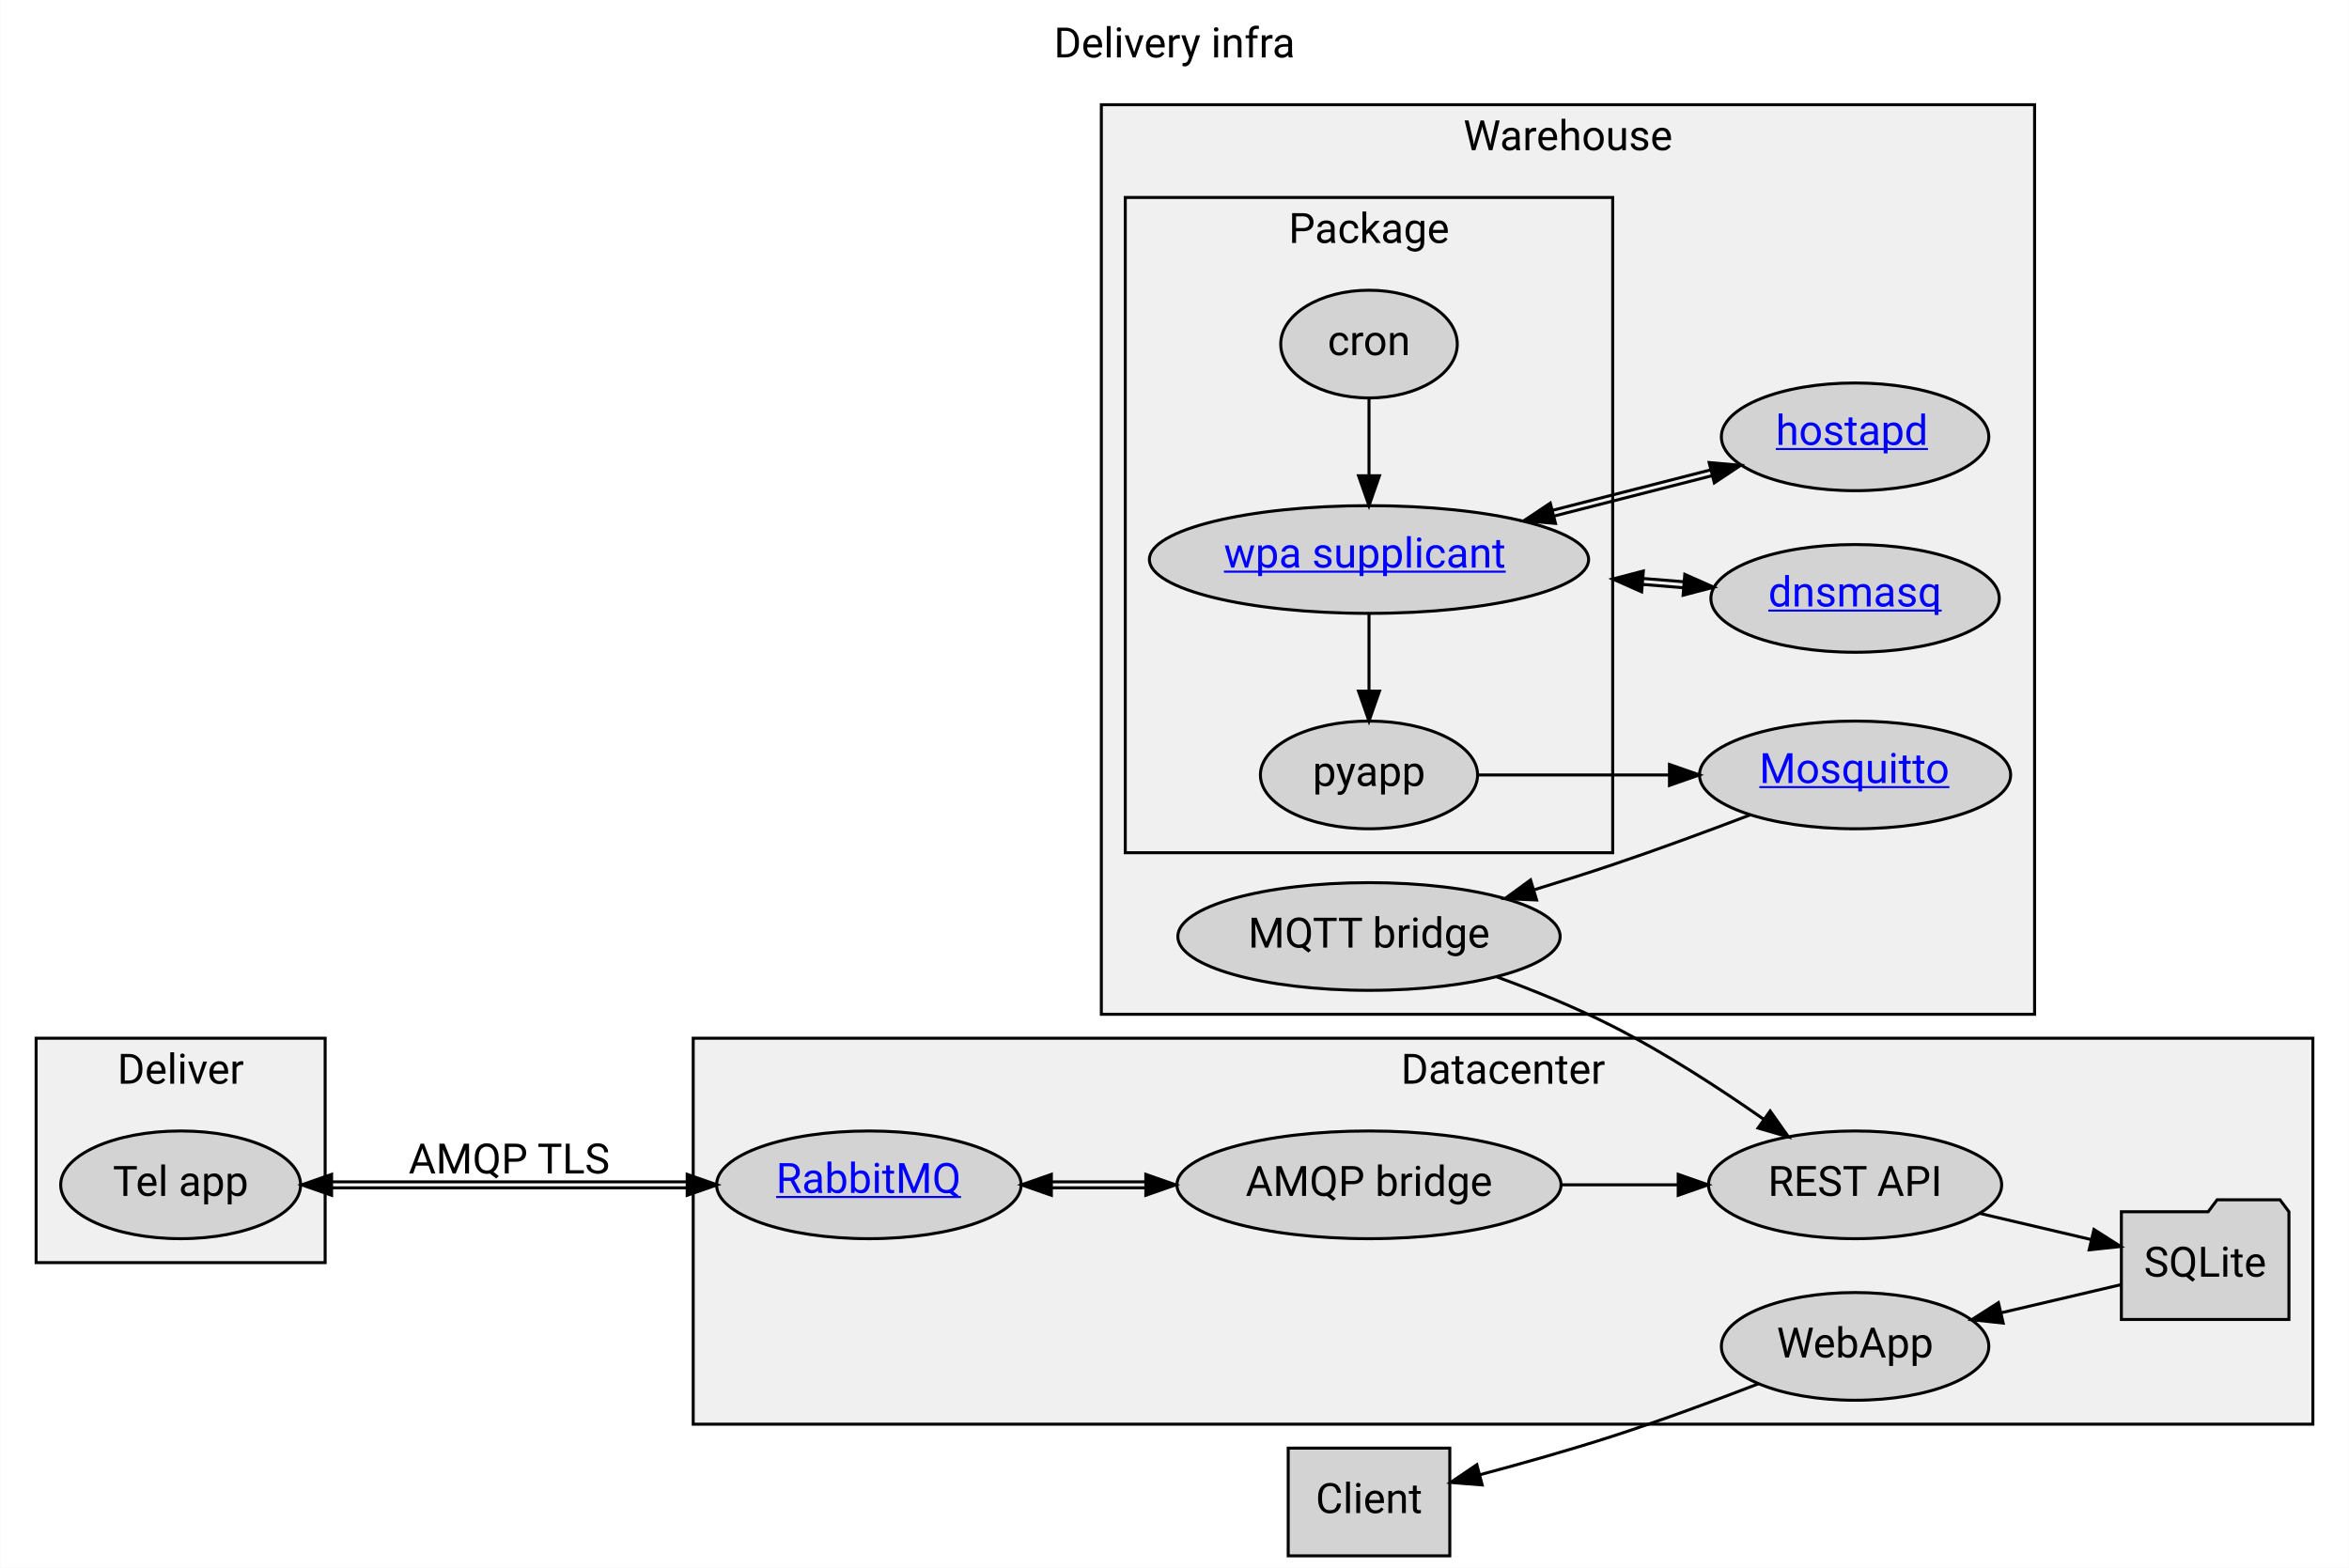
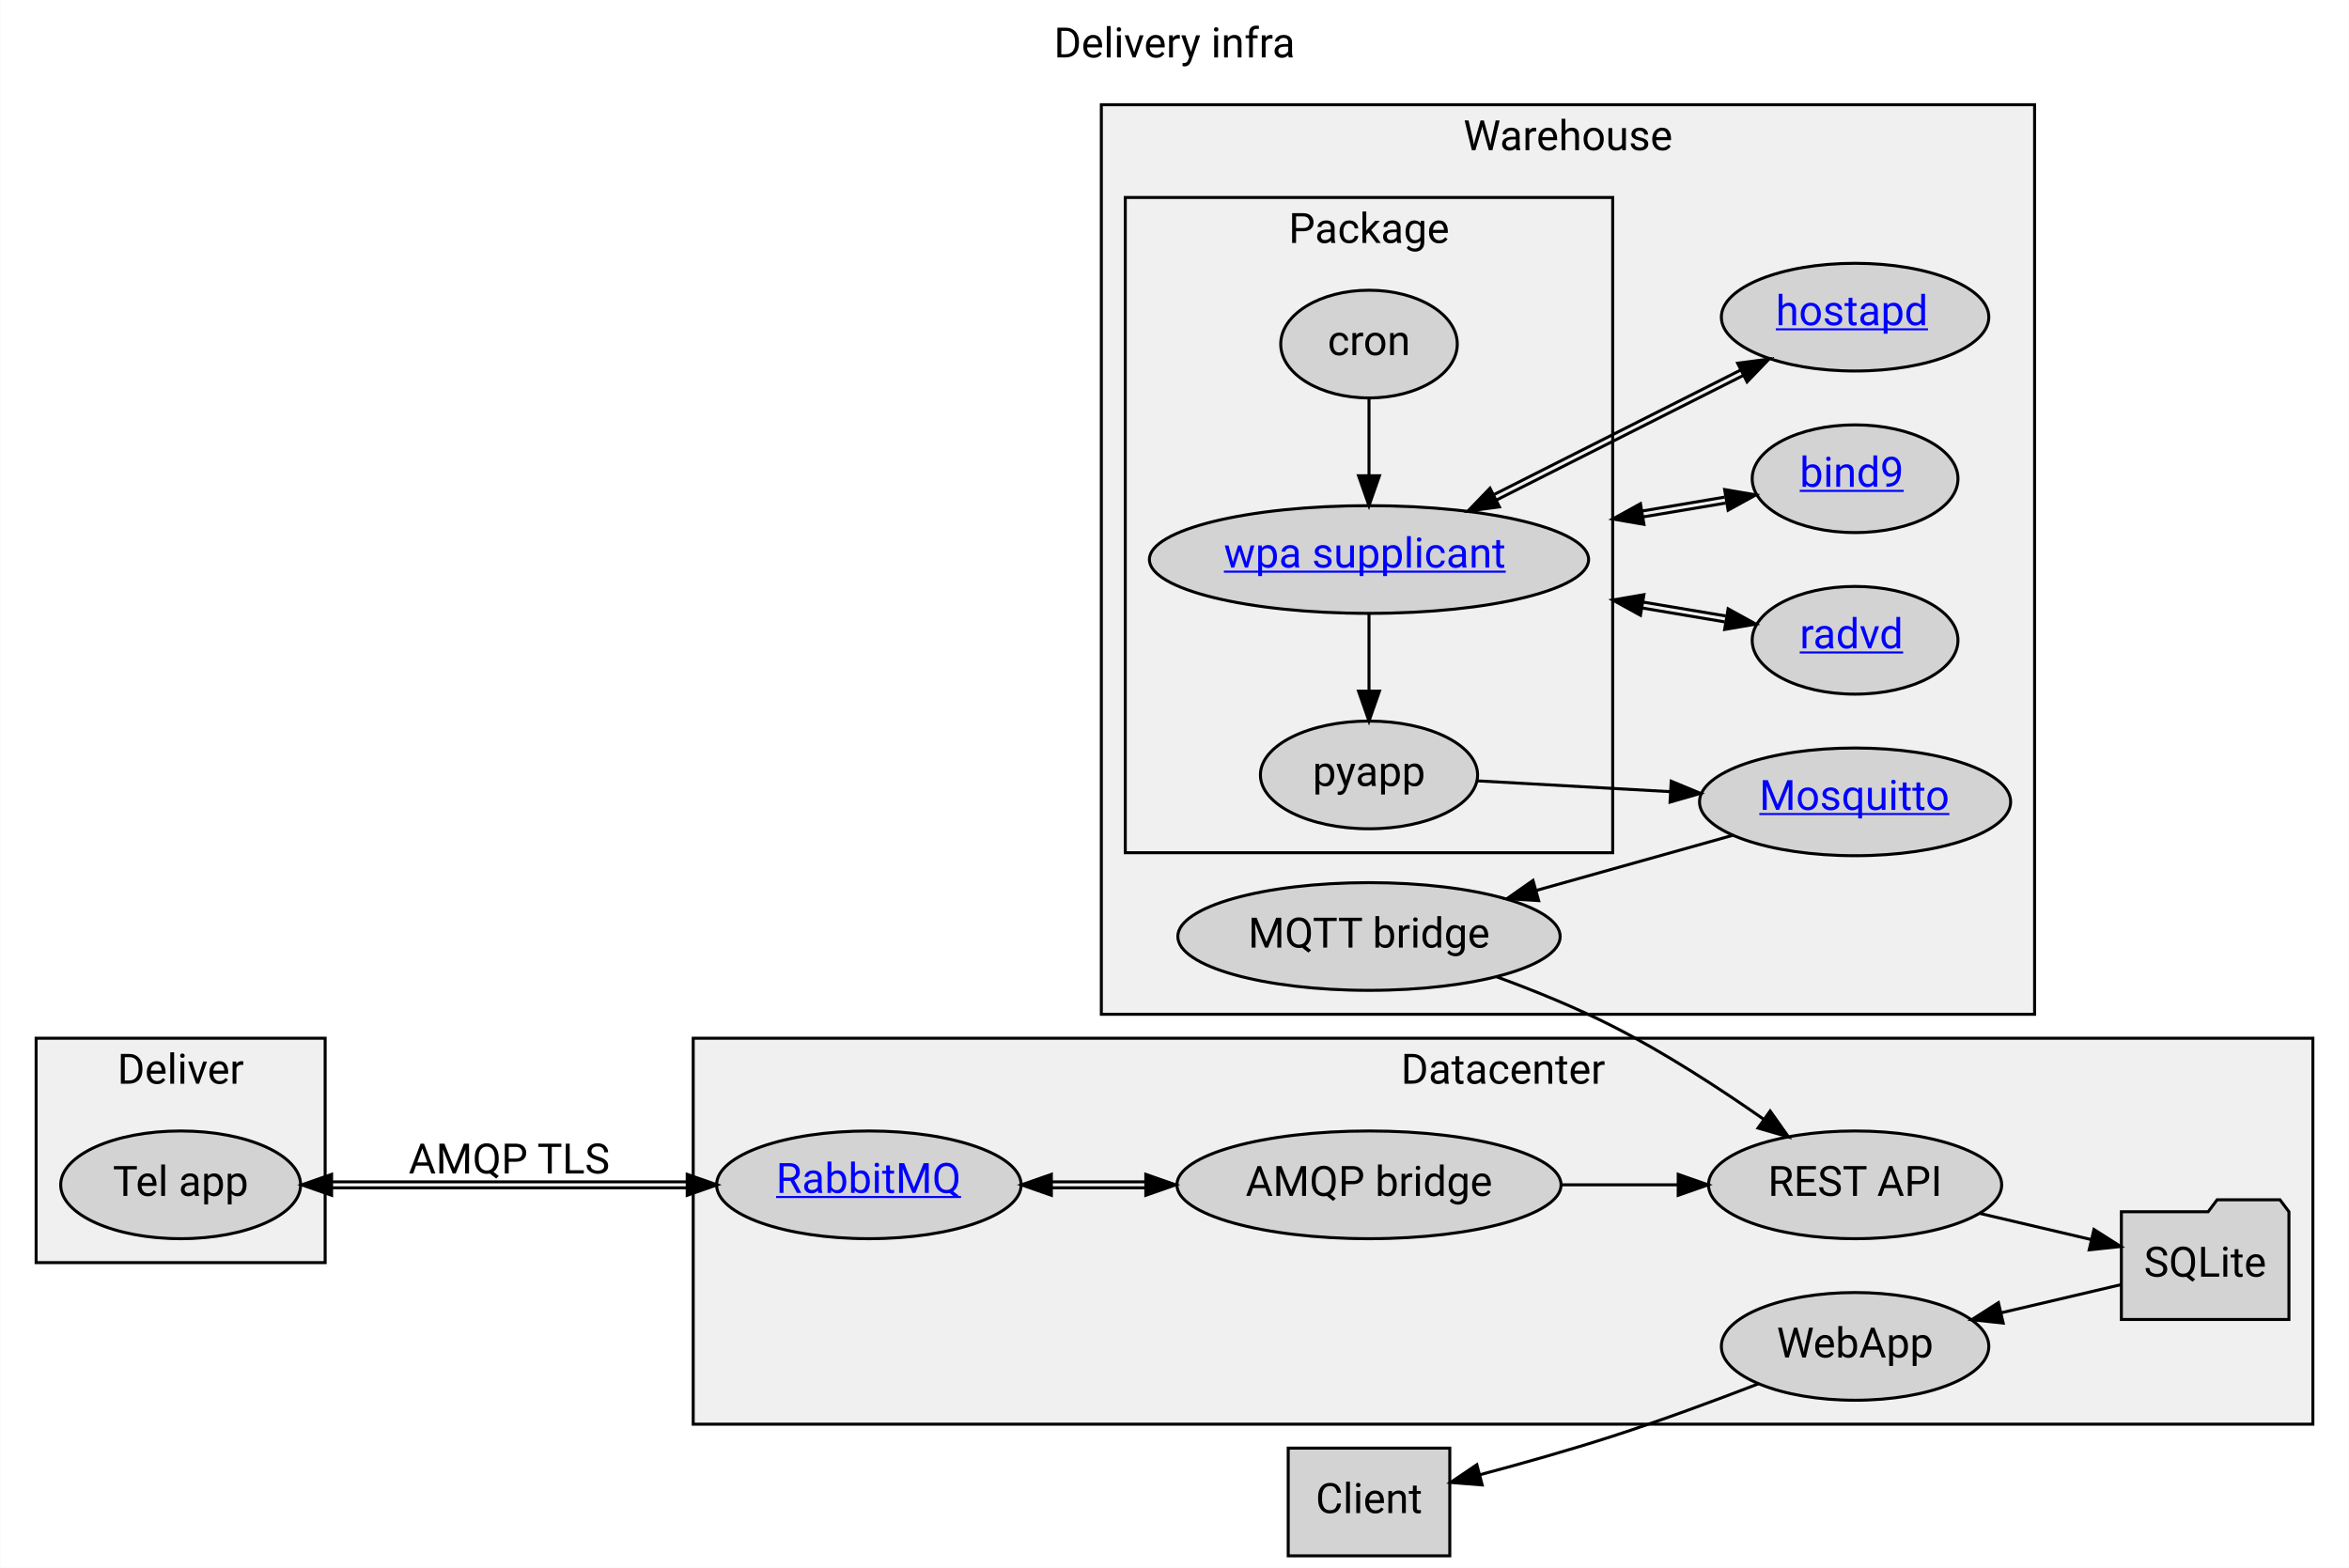
<svg xmlns="http://www.w3.org/2000/svg" xmlns:xlink="http://www.w3.org/1999/xlink" width="785pt" height="524pt" viewBox="0.00 0.00 784.86 524.00">
  <g id="graph0" class="graph" transform="scale(1 1) rotate(0) translate(4 520)">
    <g id="a_graph0">
      <a xlink:title=" ">
        <polygon fill="white" stroke="none" points="-4,4 -4,-520 780.86,-520 780.86,4 -4,4" />
        <text text-anchor="middle" x="388.43" y="-500.8" font-family="'Roboto', sans-serif" font-size="14.00">Delivery infra</text>
      </a>
    </g>
    <g id="clust1" class="cluster">
      <g id="a_clust1">
        <a xlink:title=" ">
          <polygon fill="#f0f0f0" stroke="black" points="227.59,-44 227.59,-173 768.86,-173 768.86,-44 227.59,-44" />
          <text text-anchor="middle" x="498.23" y="-157.8" font-family="'Roboto', sans-serif" font-size="14.00">Datacenter</text>
        </a>
      </g>
    </g>
    <g id="clust2" class="cluster">
      <g id="a_clust2">
        <a xlink:title=" ">
          <polygon fill="#f0f0f0" stroke="black" points="363.98,-181 363.98,-485 675.86,-485 675.86,-181 363.98,-181" />
          <text text-anchor="middle" x="519.92" y="-469.8" font-family="'Roboto', sans-serif" font-size="14.00">Warehouse</text>
        </a>
      </g>
    </g>
    <g id="clust3" class="cluster">
      <g id="a_clust3">
        <a xlink:title=" ">
          <polygon fill="#f0f0f0" stroke="black" points="371.98,-235 371.98,-454 534.87,-454 534.87,-235 371.98,-235" />
          <text text-anchor="middle" x="453.43" y="-438.8" font-family="'Roboto', sans-serif" font-size="14.00">Package</text>
        </a>
      </g>
    </g>
    <g id="clust4" class="cluster">
      <g id="a_clust4">
        <a xlink:title=" ">
          <polygon fill="#f0f0f0" stroke="black" points="8,-98 8,-173 104.59,-173 104.59,-98 8,-98" />
          <text text-anchor="middle" x="56.3" y="-157.8" font-family="'Roboto', sans-serif" font-size="14.00">Deliver</text>
        </a>
      </g>
    </g>
    <g id="node1" class="node">
      <g id="a_node1">
        <a xlink:href="https://www.rabbitmq.com/" xlink:title=" " target="_top">
          <ellipse fill="lightgrey" stroke="black" cx="286.29" cy="-124" rx="50.89" ry="18" />
          <text text-anchor="start" x="255.29" y="-121.3" font-family="'Roboto', sans-serif" text-decoration="underline" font-size="14.00" fill="blue">RabbitMQ</text>
        </a>
      </g>
    </g>
    <g id="node2" class="node">
      <g id="a_node2">
        <a xlink:title=" ">
          <ellipse fill="lightgrey" stroke="black" cx="453.43" cy="-124" rx="64.19" ry="18" />
          <text text-anchor="middle" x="453.43" y="-120.3" font-family="'Roboto', sans-serif" font-size="14.00">AMQP bridge</text>
        </a>
      </g>
    </g>
-     <g id="edge10" class="edge">
-       <g id="a_edge10">
+     <g id="edge11" class="edge">
+       <g id="a_edge11">
        <a xlink:title=" ">
          <path fill="none" stroke="black" d="M347.4,-123C357.51,-123 368.1,-123 378.51,-123" />
          <path fill="none" stroke="black" d="M347.4,-125C357.51,-125 368.1,-125 378.51,-125" />
          <polygon fill="black" stroke="black" points="347.28,-120.5 337.28,-124 347.28,-127.5 347.28,-120.5" />
          <polygon fill="black" stroke="black" points="378.84,-127.5 388.84,-124 378.84,-120.5 378.84,-127.5" />
        </a>
      </g>
    </g>
    <g id="node4" class="node">
      <g id="a_node4">
        <a xlink:title=" ">
          <ellipse fill="lightgrey" stroke="black" cx="615.87" cy="-124" rx="48.99" ry="18" />
          <text text-anchor="middle" x="615.87" y="-120.3" font-family="'Roboto', sans-serif" font-size="14.00">REST API</text>
        </a>
      </g>
    </g>
-     <g id="edge11" class="edge">
-       <g id="a_edge11">
+     <g id="edge12" class="edge">
+       <g id="a_edge12">
        <a xlink:title=" ">
          <path fill="none" stroke="black" d="M517.84,-124C530.56,-124 543.88,-124 556.43,-124" />
          <polygon fill="black" stroke="black" points="556.76,-127.5 566.76,-124 556.76,-120.5 556.76,-127.5" />
        </a>
      </g>
    </g>
    <g id="node3" class="node">
      <g id="a_node3">
        <a xlink:title=" ">
          <polygon fill="lightgrey" stroke="black" points="760.86,-115 757.86,-119 736.86,-119 733.86,-115 704.86,-115 704.86,-79 760.86,-79 760.86,-115" />
          <text text-anchor="middle" x="732.86" y="-93.3" font-family="'Roboto', sans-serif" font-size="14.00">SQLite</text>
        </a>
      </g>
    </g>
-     <g id="edge8" class="edge">
-       <g id="a_edge8">
+     <g id="edge9" class="edge">
+       <g id="a_edge9">
        <a xlink:title=" ">
          <path fill="none" stroke="black" d="M657.41,-114.48C669.51,-111.64 682.72,-108.54 694.6,-105.75" />
          <polygon fill="black" stroke="black" points="695.7,-109.08 704.64,-103.39 694.1,-102.27 695.7,-109.08" />
        </a>
      </g>
    </g>
    <g id="node5" class="node">
      <g id="a_node5">
        <a xlink:title=" ">
          <ellipse fill="lightgrey" stroke="black" cx="615.87" cy="-70" rx="44.69" ry="18" />
          <text text-anchor="middle" x="615.87" y="-66.3" font-family="'Roboto', sans-serif" font-size="14.00">WebApp</text>
        </a>
      </g>
    </g>
-     <g id="edge9" class="edge">
-       <g id="a_edge9">
+     <g id="edge10" class="edge">
+       <g id="a_edge10">
        <a xlink:title=" ">
          <path fill="none" stroke="black" d="M664.65,-81.22C678.37,-84.44 692.85,-87.84 704.84,-90.66" />
          <polygon fill="black" stroke="black" points="665.37,-77.79 654.84,-78.92 663.77,-84.61 665.37,-77.79" />
        </a>
      </g>
    </g>
    <g id="node6" class="node">
      <g id="a_node6">
        <a xlink:href="https://www.mosquitto.org/" xlink:title=" " target="_top">
-           <ellipse fill="lightgrey" stroke="black" cx="615.87" cy="-261" rx="51.99" ry="18" />
-           <text text-anchor="start" x="583.87" y="-258.3" font-family="'Roboto', sans-serif" text-decoration="underline" font-size="14.00" fill="blue">Mosquitto</text>
+           <ellipse fill="lightgrey" stroke="black" cx="615.87" cy="-252" rx="51.99" ry="18" />
+           <text text-anchor="start" x="583.87" y="-249.3" font-family="'Roboto', sans-serif" text-decoration="underline" font-size="14.00" fill="blue">Mosquitto</text>
+         </a>
+       </g>
+     </g>
+     <g id="node10" class="node">
+       <g id="a_node10">
+         <a xlink:title=" ">
+           <ellipse fill="lightgrey" stroke="black" cx="453.43" cy="-207" rx="63.89" ry="18" />
+           <text text-anchor="middle" x="453.43" y="-203.3" font-family="'Roboto', sans-serif" font-size="14.00">MQTT bridge</text>
+         </a>
+       </g>
+     </g>
+     <g id="edge7" class="edge">
+       <g id="a_edge7">
+         <a xlink:title=" ">
+           <path fill="none" stroke="black" d="M575,-240.82C555.14,-235.25 530.83,-228.43 509.24,-222.37" />
+           <polygon fill="black" stroke="black" points="510.12,-218.99 499.55,-219.65 508.23,-225.73 510.12,-218.99" />
+         </a>
+       </g>
+     </g>
+     <g id="node7" class="node">
+       <g id="a_node7">
+         <a xlink:href="https://radvd.litech.org/" xlink:title=" " target="_top">
+           <ellipse fill="lightgrey" stroke="black" cx="615.87" cy="-306" rx="34.39" ry="18" />
+           <text text-anchor="start" x="597.37" y="-303.3" font-family="'Roboto', sans-serif" text-decoration="underline" font-size="14.00" fill="blue">radvd</text>
+         </a>
+       </g>
+     </g>
+     <g id="node8" class="node">
+       <g id="a_node8">
+         <a xlink:href="https://www.isc.org/bind/" xlink:title=" " target="_top">
+           <ellipse fill="lightgrey" stroke="black" cx="615.87" cy="-360" rx="34.39" ry="18" />
+           <text text-anchor="start" x="597.37" y="-357.3" font-family="'Roboto', sans-serif" text-decoration="underline" font-size="14.00" fill="blue">bind9</text>
        </a>
      </g>
    </g>
    <g id="node9" class="node">
      <g id="a_node9">
-         <a xlink:title=" ">
-           <ellipse fill="lightgrey" stroke="black" cx="453.43" cy="-207" rx="63.89" ry="18" />
-           <text text-anchor="middle" x="453.43" y="-203.3" font-family="'Roboto', sans-serif" font-size="14.00">MQTT bridge</text>
+         <a xlink:href="https://w1.fi/hostapd/" xlink:title=" " target="_top">
+           <ellipse fill="lightgrey" stroke="black" cx="615.87" cy="-414" rx="44.69" ry="18" />
+           <text text-anchor="start" x="589.37" y="-411.3" font-family="'Roboto', sans-serif" text-decoration="underline" font-size="14.00" fill="blue">hostapd</text>
+         </a>
+       </g>
+     </g>
+     <g id="edge8" class="edge">
+       <g id="a_edge8">
+         <a xlink:title=" ">
+           <path fill="none" stroke="black" d="M496.13,-193.5C508.83,-188.85 522.65,-183.22 534.87,-177 552.37,-168.09 570.71,-156.15 585.41,-145.86" />
+           <polygon fill="black" stroke="black" points="587.49,-148.67 593.61,-140.02 583.44,-142.97 587.49,-148.67" />
+         </a>
+       </g>
+     </g>
+     <g id="node11" class="node">
+       <g id="a_node11">
+         <a xlink:title=" ">
+           <ellipse fill="lightgrey" stroke="black" cx="453.43" cy="-261" rx="36.29" ry="18" />
+           <text text-anchor="middle" x="453.43" y="-257.3" font-family="'Roboto', sans-serif" font-size="14.00">pyapp</text>
        </a>
      </g>
    </g>
    <g id="edge6" class="edge">
      <g id="a_edge6">
        <a xlink:title=" ">
-           <path fill="none" stroke="black" d="M580.79,-247.63C566.66,-242.24 550.05,-236.11 534.87,-231 526.44,-228.17 517.46,-225.32 508.66,-222.63" />
-           <polygon fill="black" stroke="black" points="509.44,-219.2 498.86,-219.66 507.42,-225.9 509.44,-219.2" />
-         </a>
-       </g>
-     </g>
-     <g id="node7" class="node">
-       <g id="a_node7">
-         <a xlink:href="https://thekelleys.org.uk/dnsmasq/doc.html" xlink:title=" " target="_top">
-           <ellipse fill="lightgrey" stroke="black" cx="615.87" cy="-320" rx="48.19" ry="18" />
-           <text text-anchor="start" x="586.87" y="-317.3" font-family="'Roboto', sans-serif" text-decoration="underline" font-size="14.00" fill="blue">dnsmasq</text>
-         </a>
-       </g>
-     </g>
-     <g id="node8" class="node">
-       <g id="a_node8">
-         <a xlink:href="https://w1.fi/hostapd/" xlink:title=" " target="_top">
-           <ellipse fill="lightgrey" stroke="black" cx="615.87" cy="-374" rx="44.69" ry="18" />
-           <text text-anchor="start" x="589.37" y="-371.3" font-family="'Roboto', sans-serif" text-decoration="underline" font-size="14.00" fill="blue">hostapd</text>
-         </a>
-       </g>
-     </g>
-     <g id="edge7" class="edge">
-       <g id="a_edge7">
-         <a xlink:title=" ">
-           <path fill="none" stroke="black" d="M496.13,-193.5C508.83,-188.85 522.65,-183.22 534.87,-177 552.37,-168.09 570.71,-156.15 585.41,-145.86" />
-           <polygon fill="black" stroke="black" points="587.49,-148.67 593.61,-140.02 583.44,-142.97 587.49,-148.67" />
-         </a>
-       </g>
-     </g>
-     <g id="node10" class="node">
-       <g id="a_node10">
-         <a xlink:title=" ">
-           <ellipse fill="lightgrey" stroke="black" cx="453.43" cy="-261" rx="36.29" ry="18" />
-           <text text-anchor="middle" x="453.43" y="-257.3" font-family="'Roboto', sans-serif" font-size="14.00">pyapp</text>
-         </a>
-       </g>
-     </g>
-     <g id="edge5" class="edge">
-       <g id="a_edge5">
-         <a xlink:title=" ">
-           <path fill="none" stroke="black" d="M490.03,-261C508.76,-261 532.25,-261 553.78,-261" />
-           <polygon fill="black" stroke="black" points="553.84,-264.5 563.84,-261 553.84,-257.5 553.84,-264.5" />
-         </a>
-       </g>
-     </g>
-     <g id="node11" class="node">
-       <g id="a_node11">
+           <path fill="none" stroke="black" d="M489.64,-259.02C508.51,-257.97 532.3,-256.63 554.06,-255.41" />
+           <polygon fill="black" stroke="black" points="554.43,-258.9 564.21,-254.84 554.03,-251.91 554.43,-258.9" />
+         </a>
+       </g>
+     </g>
+     <g id="node12" class="node">
+       <g id="a_node12">
        <a xlink:title=" ">
          <ellipse fill="lightgrey" stroke="black" cx="453.43" cy="-405" rx="29.5" ry="18" />
          <text text-anchor="middle" x="453.43" y="-401.3" font-family="'Roboto', sans-serif" font-size="14.00">cron</text>
        </a>
      </g>
    </g>
-     <g id="node12" class="node">
-       <g id="a_node12">
+     <g id="node13" class="node">
+       <g id="a_node13">
        <a xlink:href="https://w1.fi/wpa_supplicant/" xlink:title=" " target="_top">
          <ellipse fill="lightgrey" stroke="black" cx="453.43" cy="-333" rx="73.39" ry="18" />
          <text text-anchor="start" x="404.93" y="-330.3" font-family="'Roboto', sans-serif" text-decoration="underline" font-size="14.00" fill="blue">wpa supplicant</text>
        </a>
      </g>
    </g>
    <g id="edge1" class="edge">
      <g id="a_edge1">
        <a xlink:title=" ">
          <path fill="none" stroke="black" d="M453.43,-386.86C453.43,-378.27 453.43,-369.68 453.43,-361.09" />
          <polygon fill="black" stroke="black" points="456.93,-361 453.43,-351 449.93,-361 456.93,-361" />
        </a>
      </g>
    </g>
    <g id="edge3" class="edge">
      <g id="a_edge3">
        <a xlink:title=" ">
-           <path fill="none" stroke="black" d="M544.9,-324.67C549.5,-324.29 554.05,-323.92 558.49,-323.56" />
-           <path fill="none" stroke="black" d="M545.06,-326.66C549.66,-326.29 554.21,-325.92 558.66,-325.56" />
-           <polygon fill="black" stroke="black" points="544.55,-322.19 534.87,-326.48 545.12,-329.16 544.55,-322.19" />
-           <polygon fill="black" stroke="black" points="558.96,-328.04 568.65,-323.74 558.4,-321.06 558.96,-328.04" />
+           <path fill="none" stroke="black" d="M544.72,-316.79C554.29,-315.18 563.66,-313.6 572.27,-312.15" />
+           <path fill="none" stroke="black" d="M545.05,-318.76C554.62,-317.15 563.99,-315.58 572.61,-314.13" />
+           <polygon fill="black" stroke="black" points="544.15,-314.35 534.87,-319.46 545.31,-321.25 544.15,-314.35" />
+           <polygon fill="black" stroke="black" points="573.44,-316.52 582.72,-311.41 572.28,-309.62 573.44,-316.52" />
+         </a>
+       </g>
+     </g>
+     <g id="edge4" class="edge">
+       <g id="a_edge4">
+         <a xlink:title=" ">
+           <path fill="none" stroke="black" d="M545.05,-347.24C554.62,-348.85 563.99,-350.42 572.61,-351.87" />
+           <path fill="none" stroke="black" d="M544.72,-349.21C554.29,-350.82 563.66,-352.4 572.27,-353.85" />
+           <polygon fill="black" stroke="black" points="545.31,-344.75 534.87,-346.54 544.15,-351.65 545.31,-344.75" />
+           <polygon fill="black" stroke="black" points="572.28,-356.38 582.72,-354.59 573.44,-349.48 572.28,-356.38" />
        </a>
      </g>
    </g>
    <g id="edge2" class="edge">
      <g id="a_edge2">
        <a xlink:title=" ">
-           <path fill="none" stroke="black" d="M515.27,-347.52C532.71,-351.97 551.46,-356.77 567.96,-360.98" />
-           <path fill="none" stroke="black" d="M514.78,-349.45C532.21,-353.91 550.97,-358.7 567.46,-362.92" />
-           <polygon fill="black" stroke="black" points="515.75,-345.06 505.19,-345.97 514.01,-351.84 515.75,-345.06" />
-           <polygon fill="black" stroke="black" points="567.1,-365.41 577.66,-364.49 568.83,-358.62 567.1,-365.41" />
-         </a>
-       </g>
-     </g>
-     <g id="edge4" class="edge">
-       <g id="a_edge4">
+           <path fill="none" stroke="black" d="M495.95,-352.84C521.44,-365.71 553.91,-382.1 578.54,-394.54" />
+           <path fill="none" stroke="black" d="M495.05,-354.63C520.54,-367.5 553,-383.89 577.64,-396.33" />
+           <polygon fill="black" stroke="black" points="497.01,-350.58 486.51,-349.2 493.86,-356.83 497.01,-350.58" />
+           <polygon fill="black" stroke="black" points="576.62,-398.61 587.12,-399.99 579.77,-392.36 576.62,-398.61" />
+         </a>
+       </g>
+     </g>
+     <g id="edge5" class="edge">
+       <g id="a_edge5">
        <a xlink:title=" ">
          <path fill="none" stroke="black" d="M453.43,-314.86C453.43,-306.27 453.43,-297.68 453.43,-289.09" />
          <polygon fill="black" stroke="black" points="456.93,-289 453.43,-279 449.93,-289 456.93,-289" />
        </a>
      </g>
    </g>
-     <g id="node13" class="node">
-       <g id="a_node13">
+     <g id="node14" class="node">
+       <g id="a_node14">
        <a xlink:title=" ">
          <ellipse fill="lightgrey" stroke="black" cx="56.3" cy="-124" rx="40.09" ry="18" />
          <text text-anchor="middle" x="56.3" y="-120.3" font-family="'Roboto', sans-serif" font-size="14.00">Tel app</text>
        </a>
      </g>
    </g>
-     <g id="edge12" class="edge">
-       <g id="a_edge12">
+     <g id="edge13" class="edge">
+       <g id="a_edge13">
        <a xlink:title=" ">
          <path fill="none" stroke="black" d="M107.1,-123C141.92,-123 188.61,-123 225.46,-123" />
          <path fill="none" stroke="black" d="M107.1,-125C141.92,-125 188.61,-125 225.46,-125" />
          <polygon fill="black" stroke="black" points="106.75,-120.5 96.75,-124 106.75,-127.5 106.75,-120.5" />
          <polygon fill="black" stroke="black" points="225.58,-127.5 235.58,-124 225.58,-120.5 225.58,-127.5" />
        </a>
      </g>
      <text text-anchor="middle" x="166.09" y="-127.8" font-family="'Roboto', sans-serif" font-size="14.00">AMQP TLS</text>
    </g>
-     <g id="node14" class="node">
-       <g id="a_node14">
+     <g id="node15" class="node">
+       <g id="a_node15">
        <a xlink:title=" ">
          <polygon fill="lightgrey" stroke="black" points="480.43,-36 426.43,-36 426.43,0 480.43,0 480.43,-36" />
          <text text-anchor="middle" x="453.43" y="-14.3" font-family="'Roboto', sans-serif" font-size="14.00">Client</text>
        </a>
      </g>
    </g>
-     <g id="edge13" class="edge">
-       <g id="a_edge13">
+     <g id="edge14" class="edge">
+       <g id="a_edge14">
        <a xlink:title=" ">
          <path fill="none" stroke="black" d="M490.43,-27.09C504.39,-30.81 520.46,-35.34 534.87,-40 551.1,-45.25 568.89,-51.84 583.57,-57.5" />
          <polygon fill="black" stroke="black" points="491.25,-23.69 480.69,-24.53 489.47,-30.46 491.25,-23.69" />
        </a>
      </g>
    </g>
  </g>
</svg>
